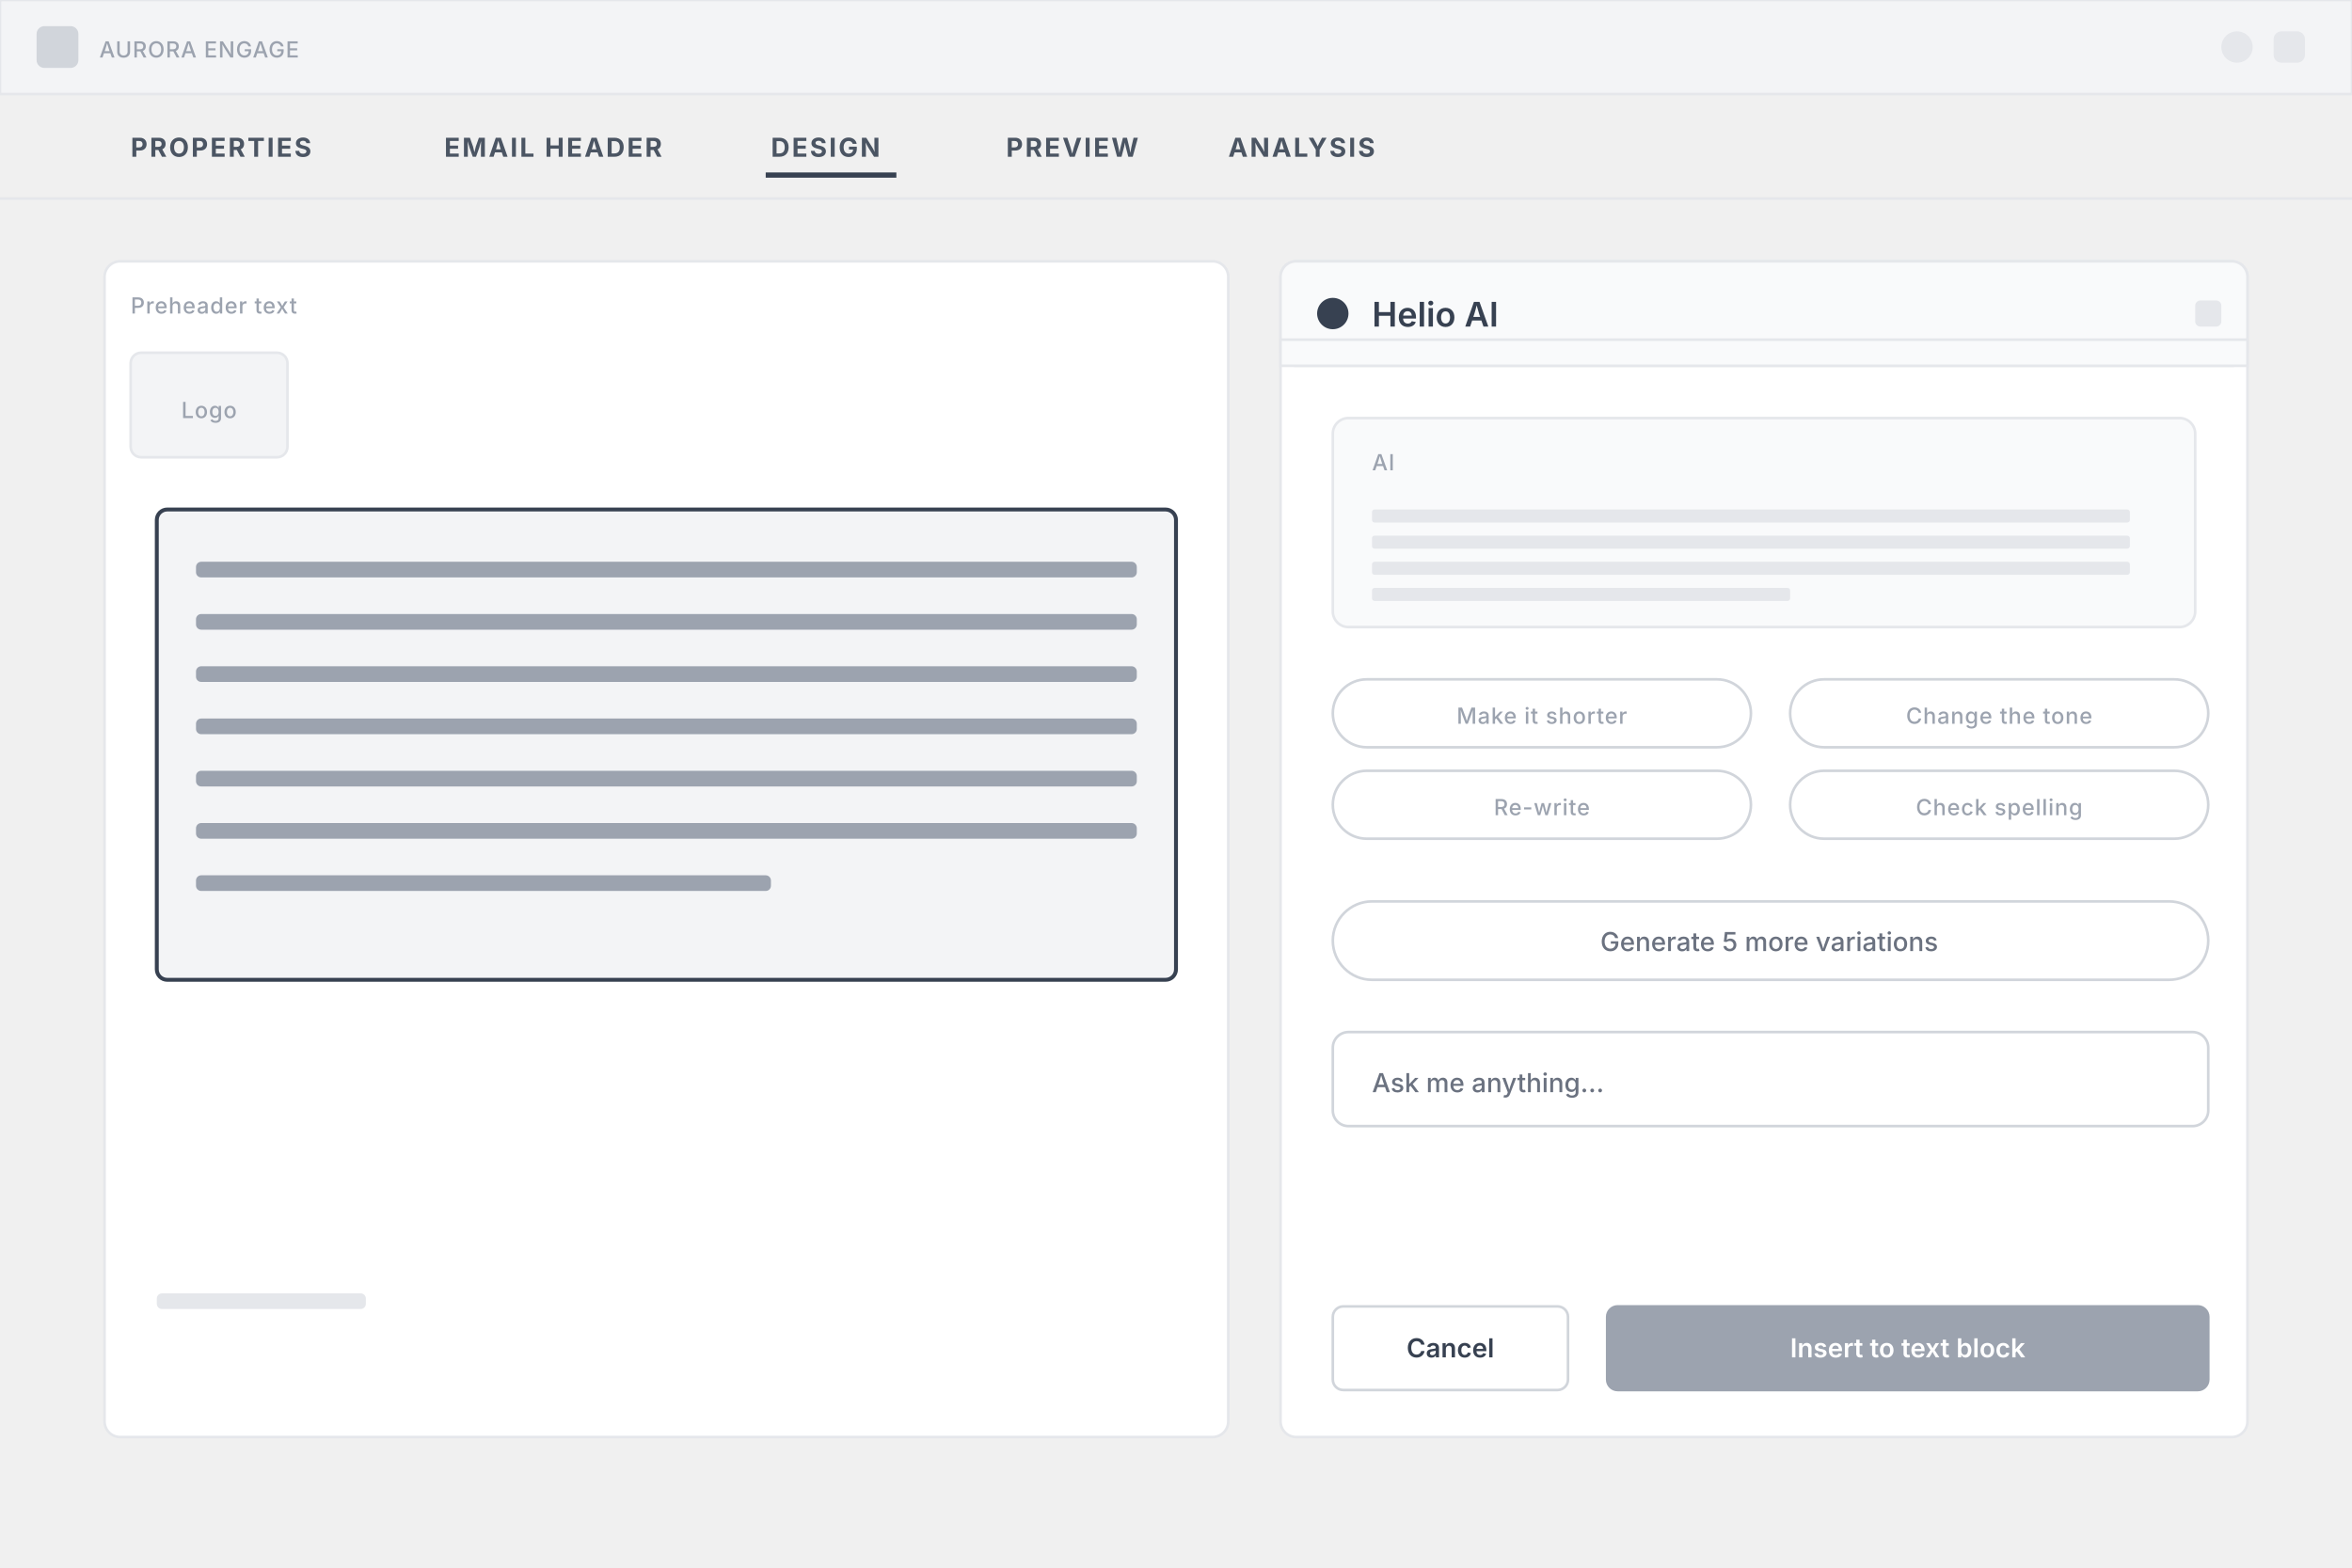
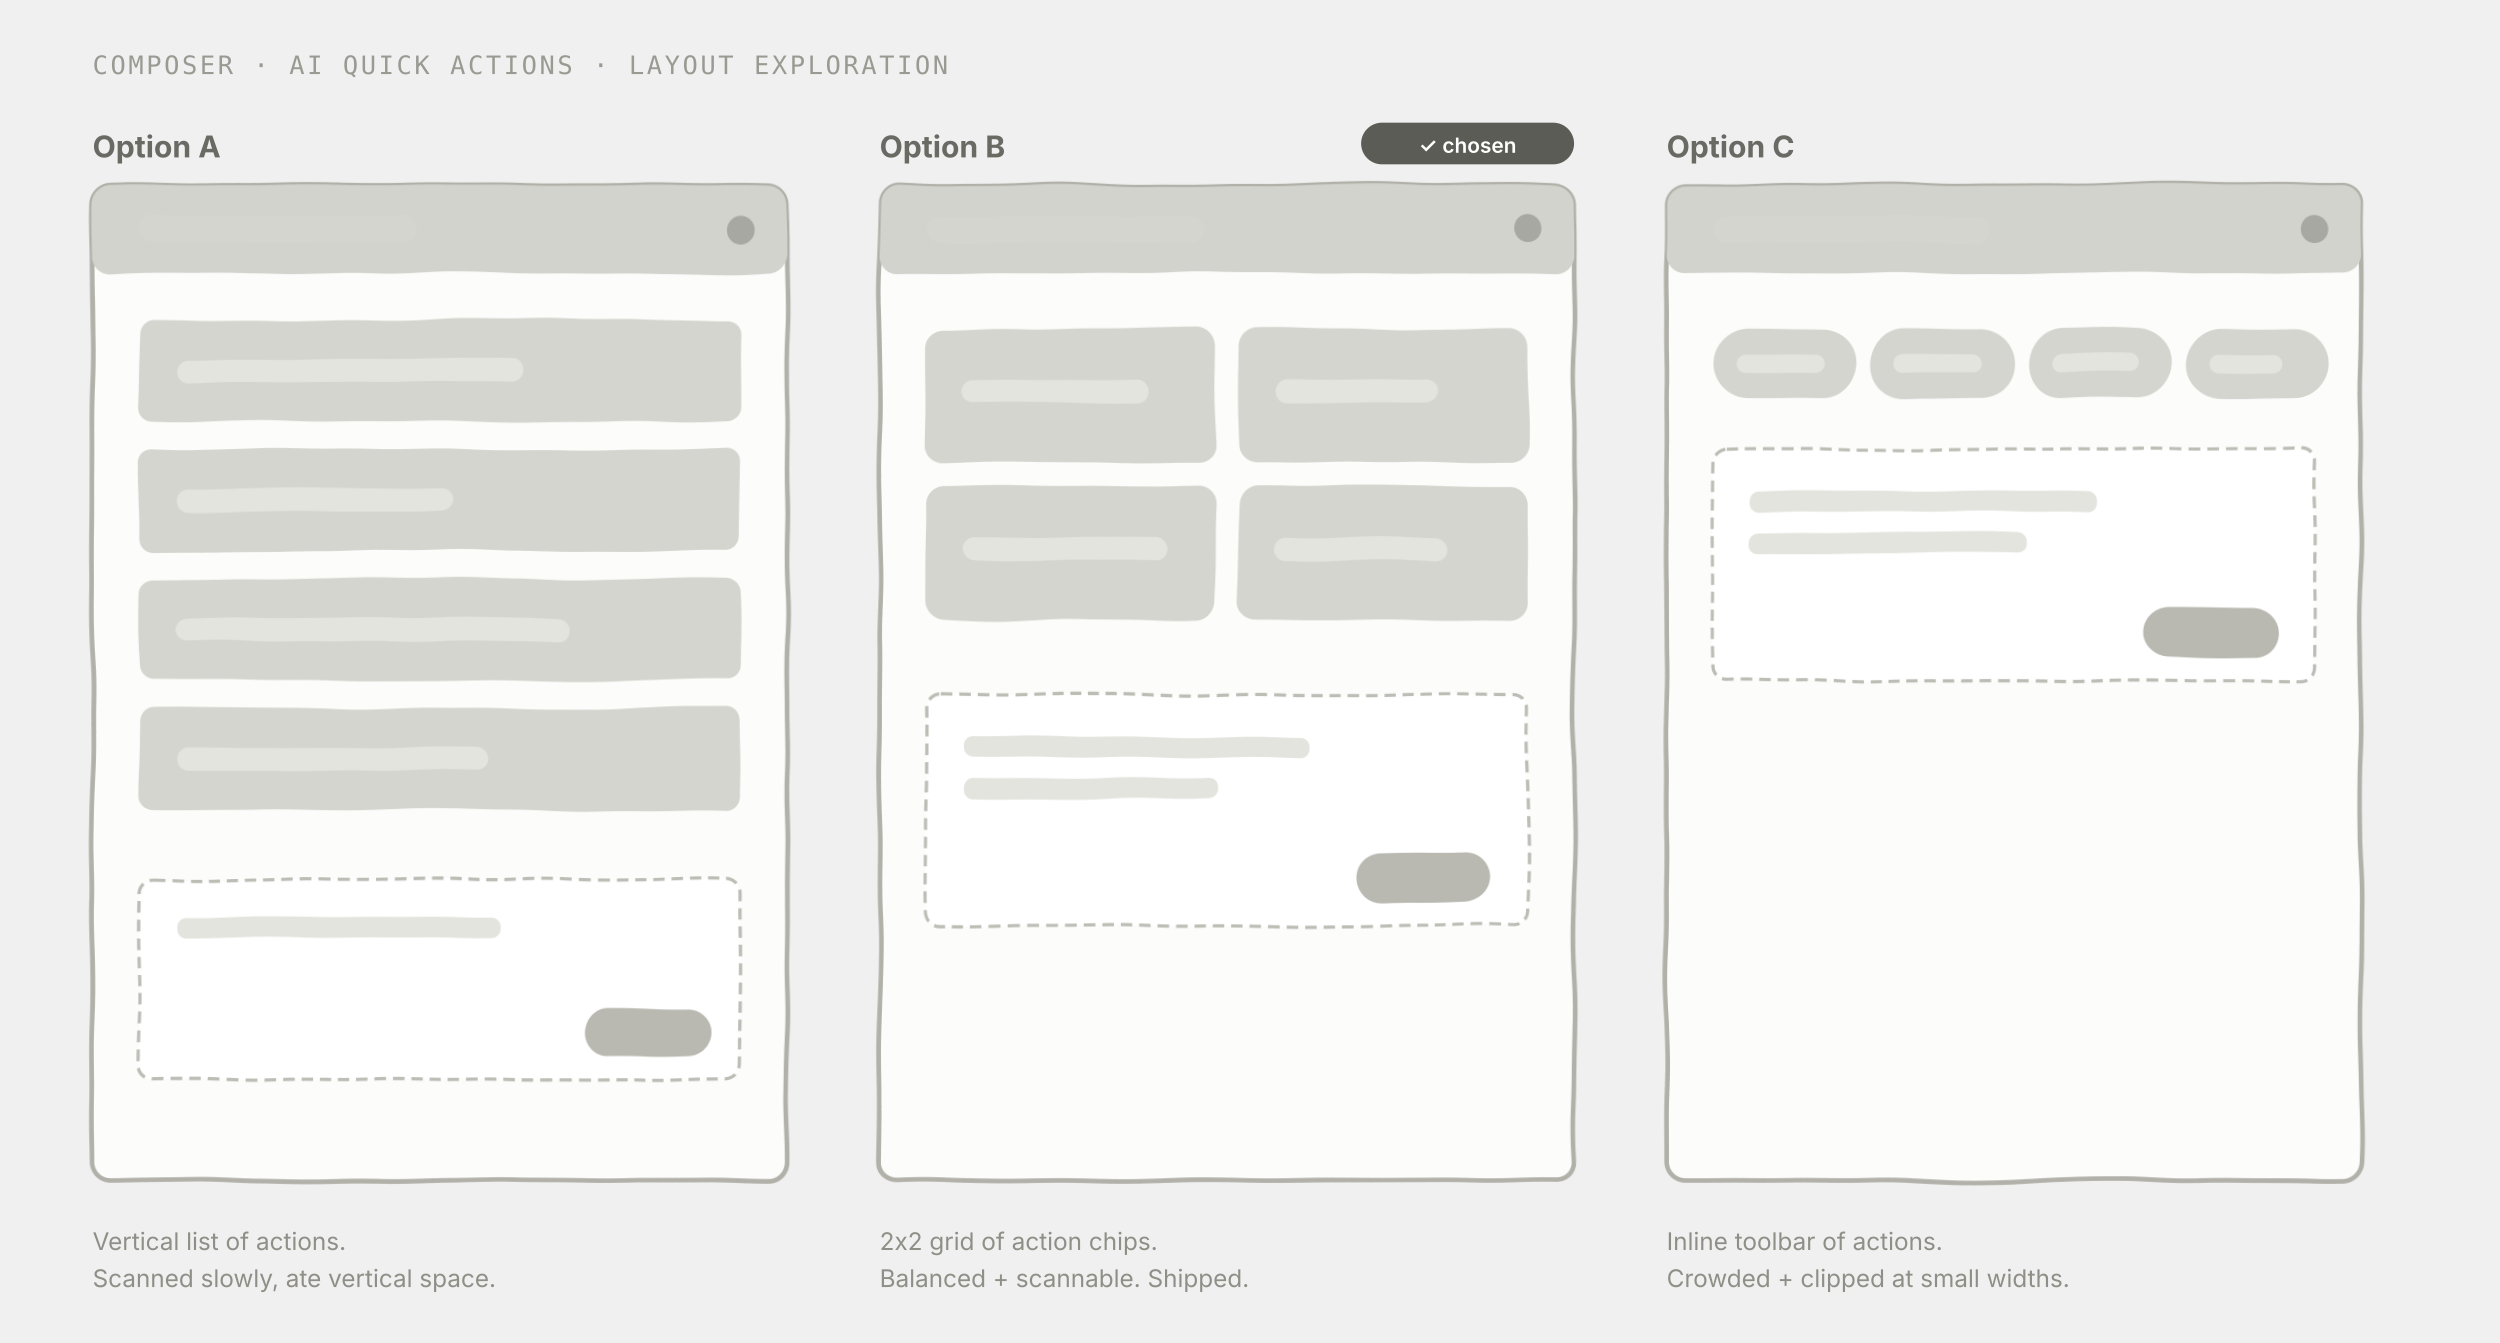
- <svg xmlns="http://www.w3.org/2000/svg" width="900" height="600" viewBox="0 0 900 600" style="background:#FAFBFC;">
+ <svg xmlns="http://www.w3.org/2000/svg" style="width:100%;background:#f1f0ec;border-radius:12px" viewBox="0 0 1080 580">
  <defs>
-     <style>
-     .lbl{font-family:'Inter','Helvetica',sans-serif;font-size:10px;fill:#6B7280;font-weight:500}
-     .lbl-sm{font-family:'Inter','Helvetica',sans-serif;font-size:8.5px;fill:#9CA3AF;font-weight:500;letter-spacing:0.3px}
-     .lbl-tab{font-family:'Inter','Helvetica',sans-serif;font-size:10px;fill:#4B5563;font-weight:700;letter-spacing:0.8px}
-     .lbl-title{font-family:'Inter','Helvetica',sans-serif;font-size:13px;fill:#374151;font-weight:600}
-     .lbl-section{font-family:'Inter','Helvetica',sans-serif;font-size:10px;fill:#6B7280;font-weight:700;letter-spacing:1px}
-     .lbl-btn{font-family:'Inter','Helvetica',sans-serif;font-size:10px;fill:#fff;font-weight:600}
-     .lbl-btn-dk{font-family:'Inter','Helvetica',sans-serif;font-size:10px;fill:#374151;font-weight:600}
-   </style>
+     <filter id="sk" x="-3%" y="-3%" width="106%" height="106%">
+       <feTurbulence type="fractalNoise" baseFrequency="0.018" numOctaves="2" seed="7" result="n" />
+       <feDisplacementMap in="SourceGraphic" in2="n" scale="3.2" xChannelSelector="R" yChannelSelector="G" />
+     </filter>
  </defs>
-   <rect x="0" y="0" width="900" height="36" fill="#F3F4F6" stroke="#E5E7EB" />
-   <rect x="14" y="10" width="16" height="16" fill="#D1D5DB" rx="3" />
-   <text x="38" y="22" class="lbl-sm">AURORA ENGAGE</text>
-   <rect x="850" y="12" width="12" height="12" fill="#E5E7EB" rx="6" />
-   <rect x="870" y="12" width="12" height="12" fill="#E5E7EB" rx="3" />
-   <text x="50" y="60" class="lbl-tab" fill="#6B7280">PROPERTIES</text>
-   <text x="170" y="60" class="lbl-tab" fill="#6B7280">EMAIL HEADER</text>
-   <text x="295" y="60" class="lbl-tab" fill="#374151">DESIGN</text>
-   <rect x="293" y="66" width="50" height="2" fill="#374151" />
-   <text x="385" y="60" class="lbl-tab" fill="#6B7280">PREVIEW</text>
-   <text x="470" y="60" class="lbl-tab" fill="#6B7280">ANALYSIS</text>
-   <line x1="0" y1="76" x2="900" y2="76" stroke="#E5E7EB" />
-   <rect x="40" y="100" width="430" height="450" fill="#fff" stroke="#E5E7EB" rx="6" />
-   <text x="50" y="120" class="lbl-sm">Preheader text</text>
-   <rect x="50" y="135" width="60" height="40" fill="#F3F4F6" stroke="#E5E7EB" rx="4" />
-   <text x="80" y="160" text-anchor="middle" class="lbl-sm">Logo</text>
-   <rect x="60" y="195" width="390" height="180" fill="#F3F4F6" stroke="#374151" stroke-width="1.5" rx="4" />
-   <rect x="75" y="215" width="360" height="6" fill="#9CA3AF" rx="2" />
-   <rect x="75" y="235" width="360" height="6" fill="#9CA3AF" rx="2" />
-   <rect x="75" y="255" width="360" height="6" fill="#9CA3AF" rx="2" />
-   <rect x="75" y="275" width="360" height="6" fill="#9CA3AF" rx="2" />
-   <rect x="75" y="295" width="360" height="6" fill="#9CA3AF" rx="2" />
-   <rect x="75" y="315" width="360" height="6" fill="#9CA3AF" rx="2" />
-   <rect x="75" y="335" width="220" height="6" fill="#9CA3AF" rx="2" />
-   <rect x="60" y="495" width="80" height="6" fill="#E5E7EB" rx="2" />
-   <rect x="490" y="100" width="370" height="450" fill="#fff" stroke="#E5E7EB" rx="6" />
-   <rect x="490" y="100" width="370" height="40" fill="#F9FAFB" stroke="#E5E7EB" rx="6" />
-   <rect x="490" y="130" width="370" height="10" fill="#F9FAFB" stroke="#E5E7EB" />
-   <circle cx="510" cy="120" r="6" fill="#374151" />
-   <text x="525" y="125" class="lbl-title">Helio AI</text>
-   <rect x="840" y="115" width="10" height="10" fill="#E5E7EB" rx="2" />
-   <rect x="510" y="160" width="330" height="80" fill="#F9FAFB" stroke="#E5E7EB" rx="6" />
-   <text x="525" y="180" class="lbl-sm">AI</text>
-   <rect x="525" y="195" width="290" height="5" fill="#E5E7EB" rx="1" />
-   <rect x="525" y="205" width="290" height="5" fill="#E5E7EB" rx="1" />
-   <rect x="525" y="215" width="290" height="5" fill="#E5E7EB" rx="1" />
-   <rect x="525" y="225" width="160" height="5" fill="#E5E7EB" rx="1" />
-   <rect x="510" y="260" width="160" height="26" fill="#fff" stroke="#D1D5DB" rx="13" />
-   <text x="590" y="277" text-anchor="middle" class="lbl-sm">Make it shorter</text>
-   <rect x="685" y="260" width="160" height="26" fill="#fff" stroke="#D1D5DB" rx="13" />
-   <text x="765" y="277" text-anchor="middle" class="lbl-sm">Change the tone</text>
-   <rect x="510" y="295" width="160" height="26" fill="#fff" stroke="#D1D5DB" rx="13" />
-   <text x="590" y="312" text-anchor="middle" class="lbl-sm">Re-write</text>
-   <rect x="685" y="295" width="160" height="26" fill="#fff" stroke="#D1D5DB" rx="13" />
-   <text x="765" y="312" text-anchor="middle" class="lbl-sm">Check spelling</text>
-   <rect x="510" y="345" width="335" height="30" fill="#fff" stroke="#D1D5DB" rx="15" />
-   <text x="677" y="364" text-anchor="middle" class="lbl">Generate 5 more variations</text>
-   <rect x="510" y="395" width="335" height="36" fill="#fff" stroke="#D1D5DB" rx="6" />
-   <text x="525" y="418" class="lbl">Ask me anything...</text>
-   <rect x="510" y="500" width="90" height="32" fill="#fff" stroke="#D1D5DB" rx="4" />
-   <text x="555.0" y="519.5" text-anchor="middle" class="lbl-btn-dk">Cancel</text>
-   <rect x="615" y="500" width="230" height="32" fill="#9CA3AF" stroke="#9CA3AF" rx="4" />
-   <text x="730.0" y="519.5" text-anchor="middle" class="lbl-btn">Insert to text block</text>
+   <style>
+  text{font-family:Inter,system-ui,-apple-system,sans-serif}
+  .frame{fill:#fcfcfb;stroke:#b1b1a9;stroke-width:2}
+  .chrome{fill:#d3d3cd}
+  .bar{fill:#e4e4df}
+  .bar2{fill:#d5d5cf}
+  .fld{fill:#ffffff;stroke:#bdbdb6;stroke-width:1.4;stroke-dasharray:5 3}
+  .btn{fill:#b9b9b2}
+  .opt{font-size:13px;font-weight:700;fill:#6a6a64}
+  .ann{font-size:10.5px;fill:#8f8f88}
+  .lbl{font-family:'Roboto Mono',monospace;font-size:11px;letter-spacing:.1em;fill:#9a9a93}
+  .chosen{fill:#5c5c56}
+  .chev{fill:#a8a8a2}
+ </style>
+   <text class="lbl" x="40" y="32">COMPOSER · AI QUICK ACTIONS · LAYOUT EXPLORATION</text>
+   <text class="opt" x="40" y="68">Option A</text>
+   <text class="opt" x="380" y="68">Option B</text>
+   <g transform="translate(588,53)">
+     <rect class="chosen" width="92" height="18" rx="9" />
+     <text x="46" y="13" text-anchor="middle" style="font-size:9px;fill:#fff;font-weight:600">✓ chosen</text>
+   </g>
+   <text class="opt" x="720" y="68">Option C</text>
+   <g filter="url(#sk)">
+     <rect class="frame" x="40" y="80" width="300" height="430" rx="8" />
+     <rect class="chrome" x="40" y="80" width="300" height="38" rx="8" />
+     <rect class="bar2" x="60" y="93" width="120" height="12" rx="6" />
+     <circle class="chev" cx="320" cy="99" r="6" />
+     <rect class="bar2" x="60" y="138" width="260" height="44" rx="6" />
+     <rect class="bar" x="76" y="155" width="150" height="10" rx="5" />
+     <rect class="bar2" x="60" y="194" width="260" height="44" rx="6" />
+     <rect class="bar" x="76" y="211" width="120" height="10" rx="5" />
+     <rect class="bar2" x="60" y="250" width="260" height="44" rx="6" />
+     <rect class="bar" x="76" y="267" width="170" height="10" rx="5" />
+     <rect class="bar2" x="60" y="306" width="260" height="44" rx="6" />
+     <rect class="bar" x="76" y="323" width="135" height="10" rx="5" />
+     <rect class="fld" x="60" y="380" width="260" height="86" rx="6" />
+     <rect class="bar" x="76" y="396" width="140" height="9" rx="4" />
+     <rect class="btn" x="252" y="436" width="56" height="20" rx="10" />
+     <rect class="frame" x="380" y="80" width="300" height="430" rx="8" />
+     <rect class="chrome" x="380" y="80" width="300" height="38" rx="8" />
+     <rect class="bar2" x="400" y="93" width="120" height="12" rx="6" />
+     <circle class="chev" cx="660" cy="99" r="6" />
+     <rect class="bar2" x="400" y="142" width="125" height="58" rx="8" />
+     <rect class="bar" x="416" y="164" width="80" height="10" rx="5" />
+     <rect class="bar2" x="535" y="142" width="125" height="58" rx="8" />
+     <rect class="bar" x="551" y="164" width="70" height="10" rx="5" />
+     <rect class="bar2" x="400" y="210" width="125" height="58" rx="8" />
+     <rect class="bar" x="416" y="232" width="88" height="10" rx="5" />
+     <rect class="bar2" x="535" y="210" width="125" height="58" rx="8" />
+     <rect class="bar" x="551" y="232" width="74" height="10" rx="5" />
+     <rect class="fld" x="400" y="300" width="260" height="100" rx="6" />
+     <rect class="bar" x="416" y="318" width="150" height="9" rx="4" />
+     <rect class="bar" x="416" y="336" width="110" height="9" rx="4" />
+     <rect class="btn" x="586" y="368" width="58" height="22" rx="11" />
+     <rect class="frame" x="720" y="80" width="300" height="430" rx="8" />
+     <rect class="chrome" x="720" y="80" width="300" height="38" rx="8" />
+     <rect class="bar2" x="740" y="93" width="120" height="12" rx="6" />
+     <circle class="chev" cx="1000" cy="99" r="6" />
+     <rect class="bar2" x="740" y="142" width="62" height="30" rx="15" />
+     <rect class="bar" x="750" y="153" width="38" height="8" rx="4" />
+     <rect class="bar2" x="808" y="142" width="62" height="30" rx="15" />
+     <rect class="bar" x="818" y="153" width="38" height="8" rx="4" />
+     <rect class="bar2" x="876" y="142" width="62" height="30" rx="15" />
+     <rect class="bar" x="886" y="153" width="38" height="8" rx="4" />
+     <rect class="bar2" x="944" y="142" width="62" height="30" rx="15" />
+     <rect class="bar" x="954" y="153" width="32" height="8" rx="4" />
+     <rect class="fld" x="740" y="194" width="260" height="100" rx="6" />
+     <rect class="bar" x="756" y="212" width="150" height="9" rx="4" />
+     <rect class="bar" x="756" y="230" width="120" height="9" rx="4" />
+     <rect class="btn" x="926" y="262" width="58" height="22" rx="11" />
+   </g>
+   <text class="ann" x="40" y="540">Vertical list of actions.</text>
+   <text class="ann" x="40" y="556">Scanned slowly, ate vertical space.</text>
+   <text class="ann" x="380" y="540">2x2 grid of action chips.</text>
+   <text class="ann" x="380" y="556">Balanced + scannable. Shipped.</text>
+   <text class="ann" x="720" y="540">Inline toolbar of actions.</text>
+   <text class="ann" x="720" y="556">Crowded + clipped at small widths.</text>
</svg>
